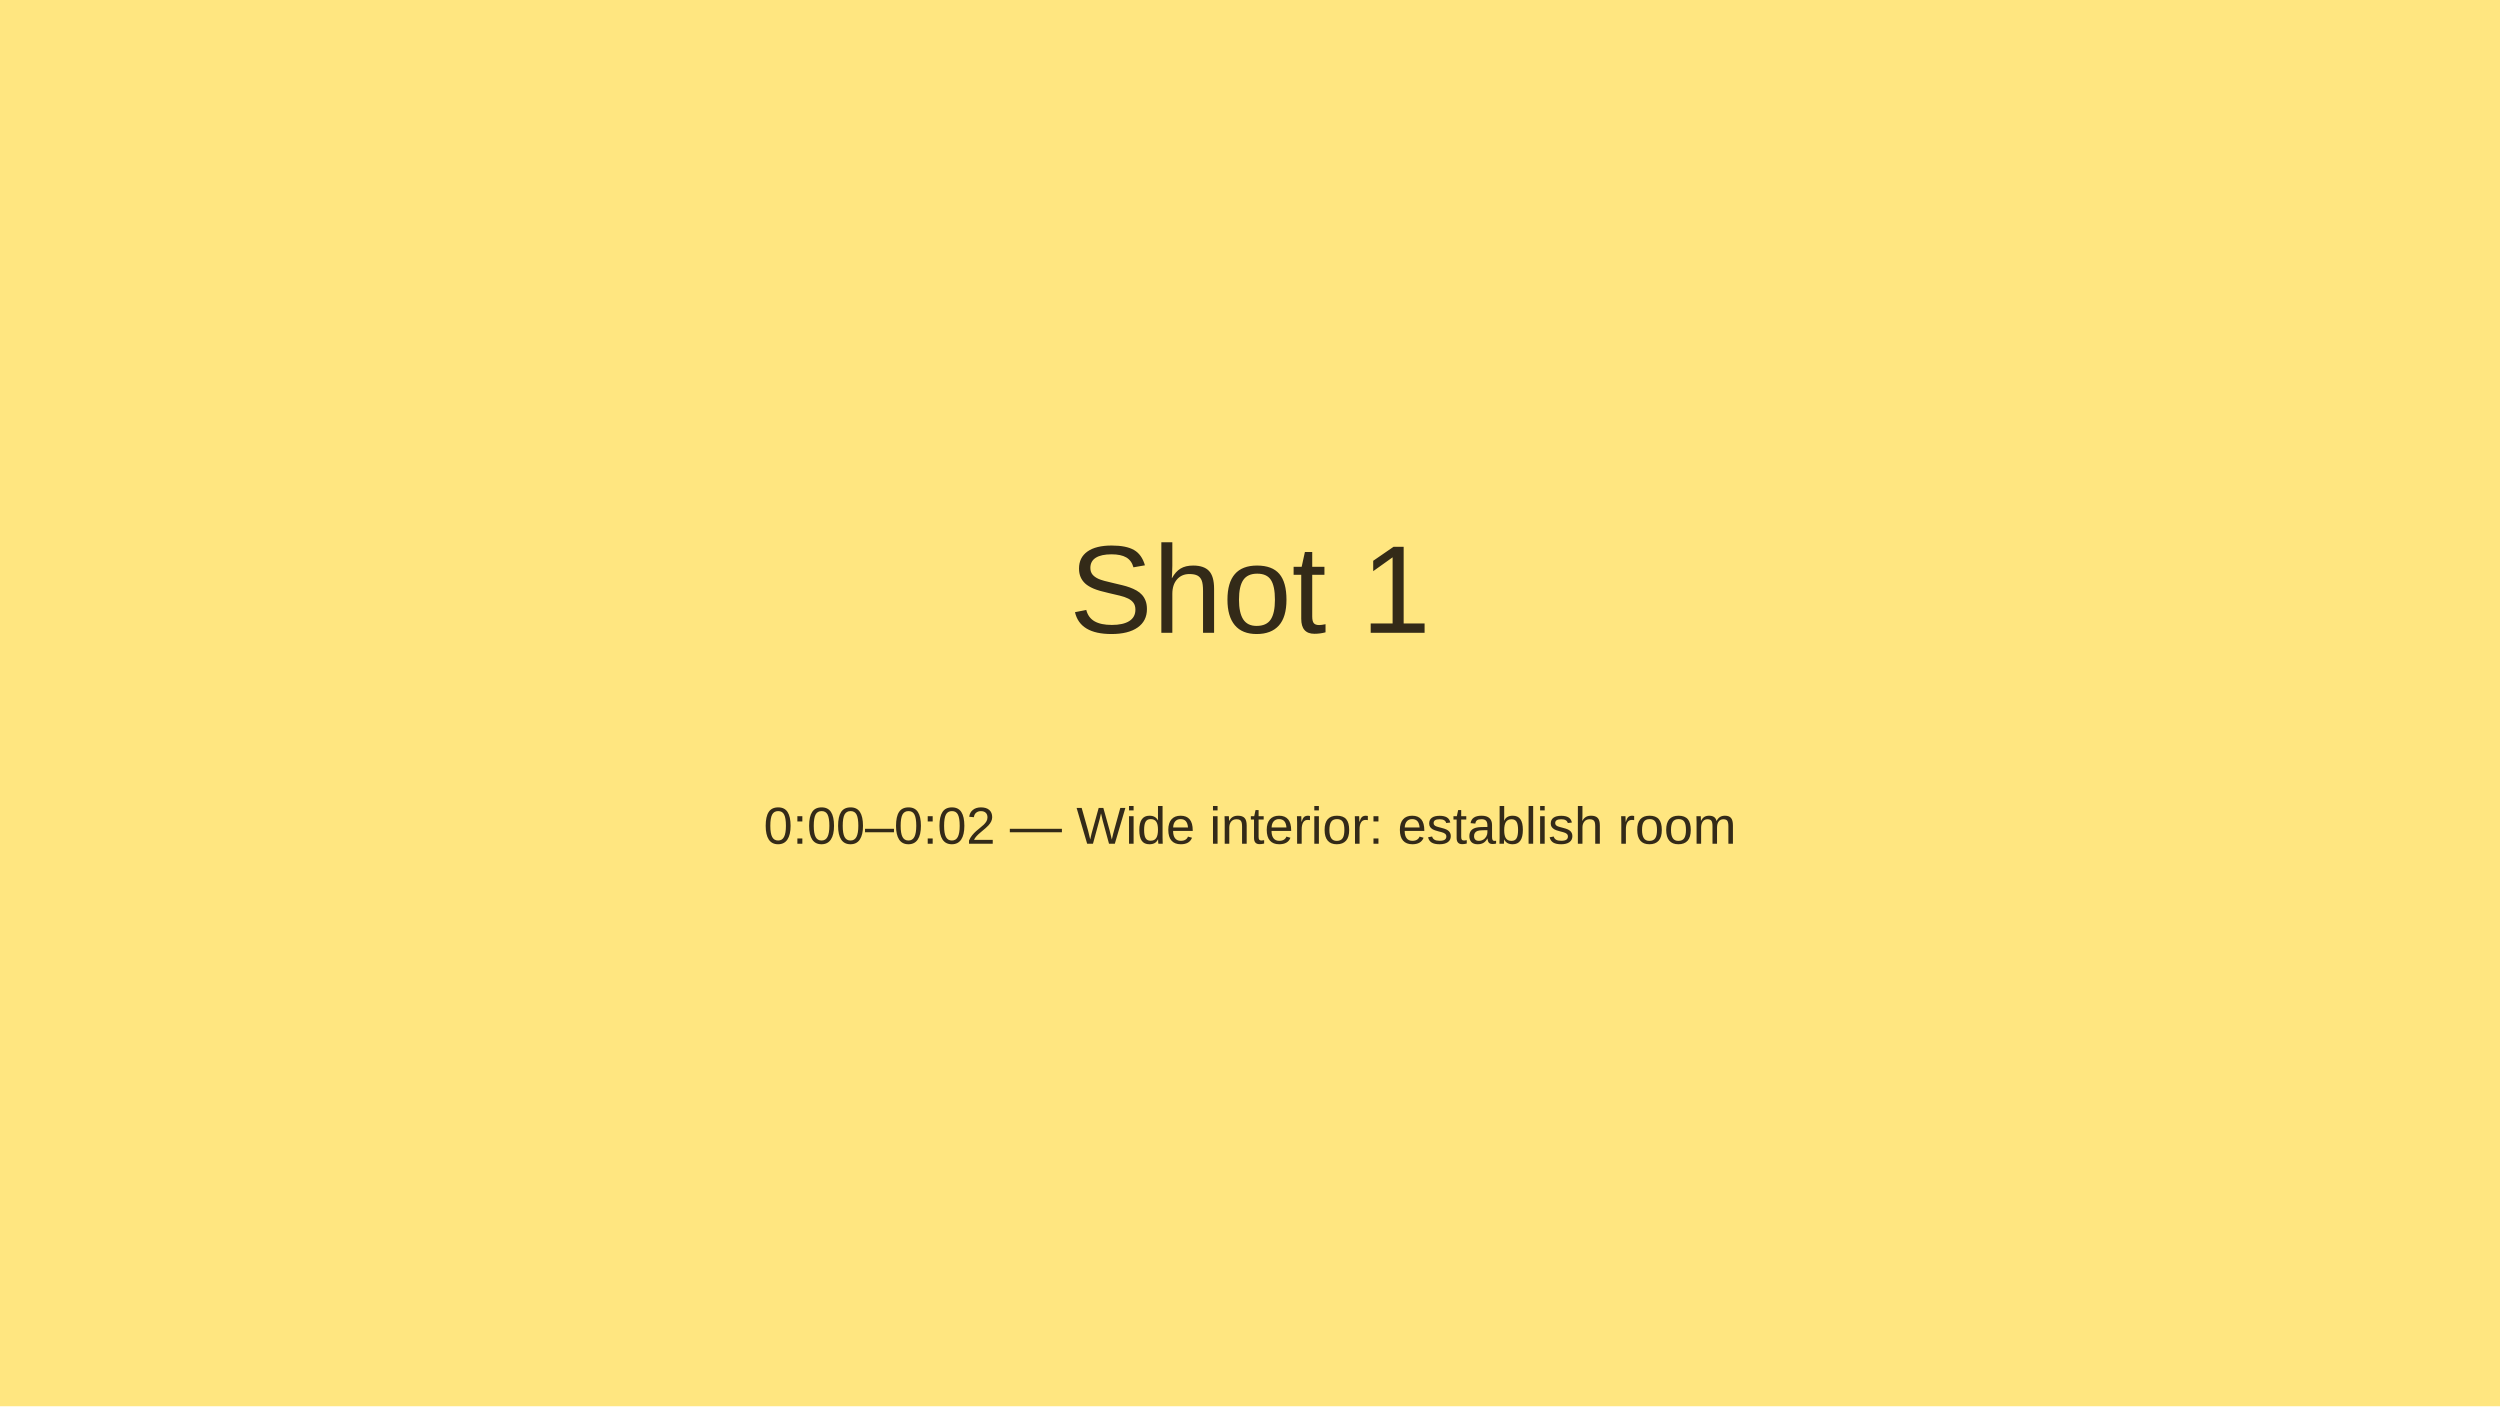
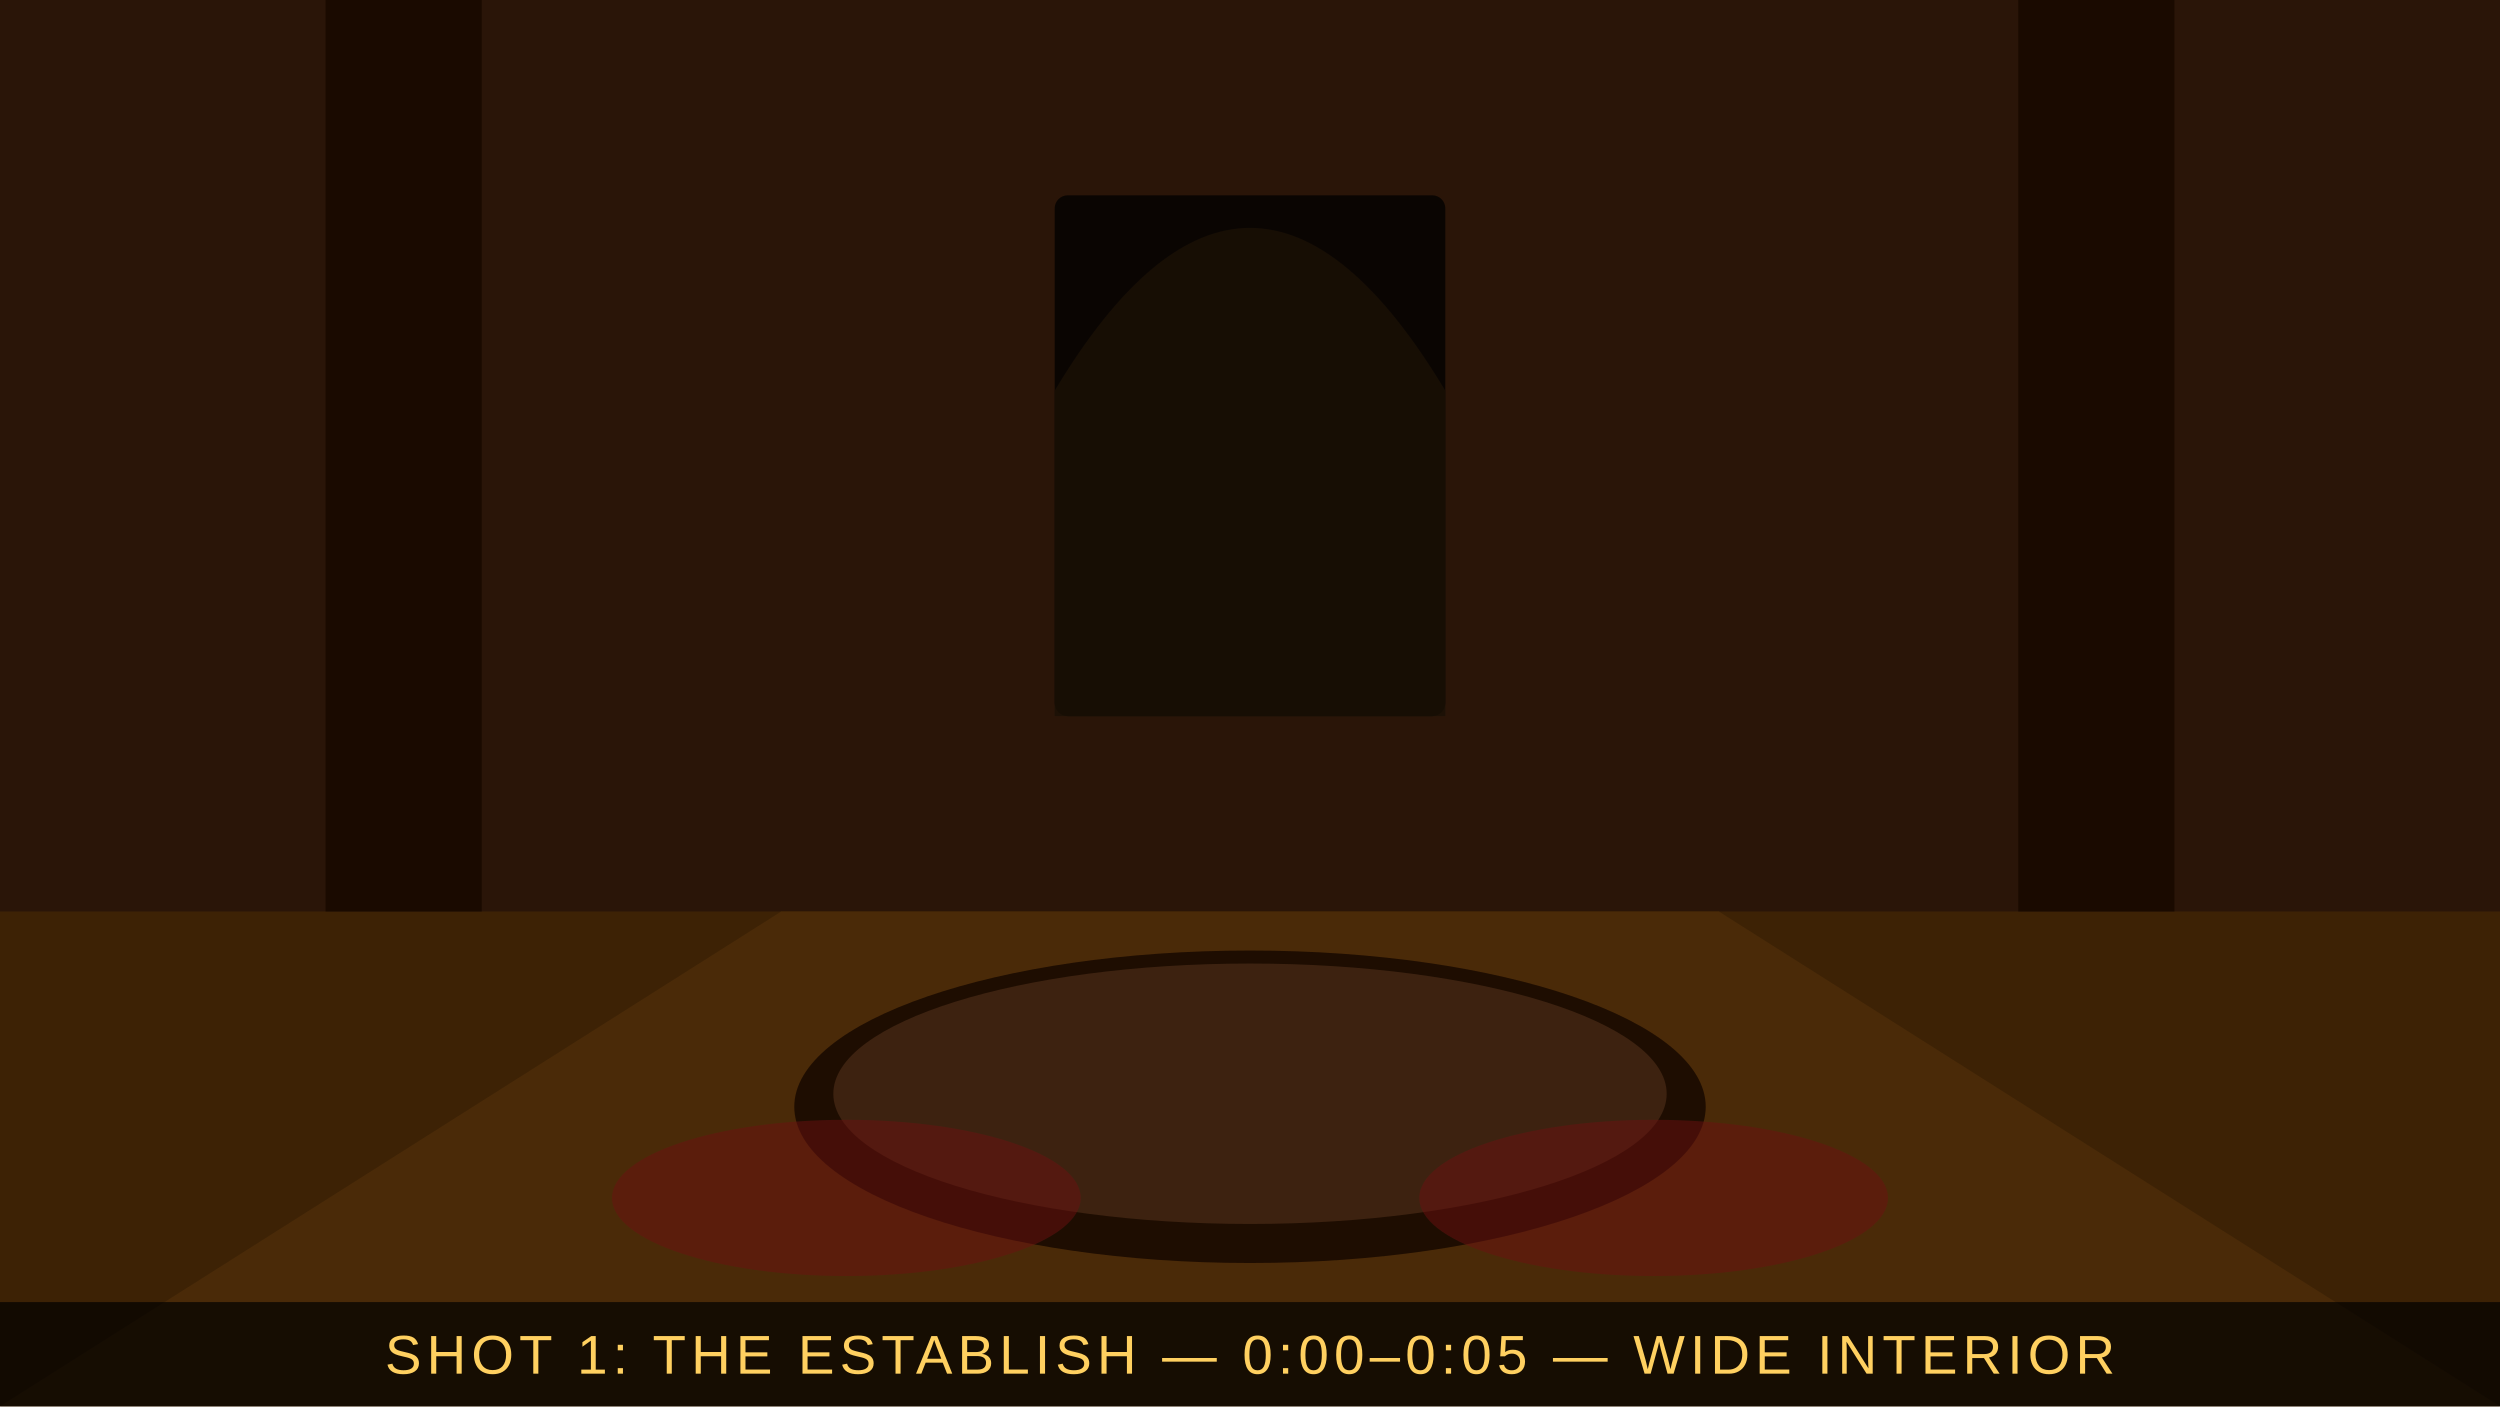
- <svg xmlns="http://www.w3.org/2000/svg" width="1920" height="1080">
-   <rect width="100%" height="100%" fill="#FFE680" />
-   <text x="50%" y="45%" font-family="Arial" font-size="96" fill="#332a18" text-anchor="middle">Shot 1</text>
-   <text x="50%" y="60%" font-family="Arial" font-size="40" fill="#332a18" text-anchor="middle">0:00–0:02 — Wide interior: establish room</text>
+ <svg xmlns="http://www.w3.org/2000/svg" width="1920" height="1080" viewBox="0 0 1920 1080">
+   <rect width="100%" height="100%" fill="#3D2205" />
+   <rect x="0" y="0" width="1920" height="700" fill="#2A1508" />
+   <path d="M0,1080 L600,700 L1320,700 L1920,1080 Z" fill="#4A2A08" />
+   <rect x="250" y="0" width="120" height="700" fill="#1A0A00" />
+   <rect x="1550" y="0" width="120" height="700" fill="#1A0A00" />
+   <rect x="810" y="150" width="300" height="400" rx="10" fill="#0A0502" />
+   <path d="M810,300 Q960,50 1110,300 L1110,550 L810,550 Z" fill="#1A1005" opacity="0.8" />
+   <ellipse cx="960" cy="850" rx="350" ry="120" fill="#1A0A00" opacity="0.9" />
+   <ellipse cx="960" cy="840" rx="320" ry="100" fill="#3D2210" />
+   <ellipse cx="650" cy="920" rx="180" ry="60" fill="#6B1010" opacity="0.5" />
+   <ellipse cx="1270" cy="920" rx="180" ry="60" fill="#6B1010" opacity="0.5" />
+   <rect x="0" y="1000" width="1920" height="80" fill="#000" opacity="0.7" />
+   <text x="50%" y="1055" font-family="Arial, serif" font-size="42" fill="#FFD060" text-anchor="middle" letter-spacing="4">SHOT 1: THE ESTABLISH — 0:00–0:05 — WIDE INTERIOR</text>
</svg>
